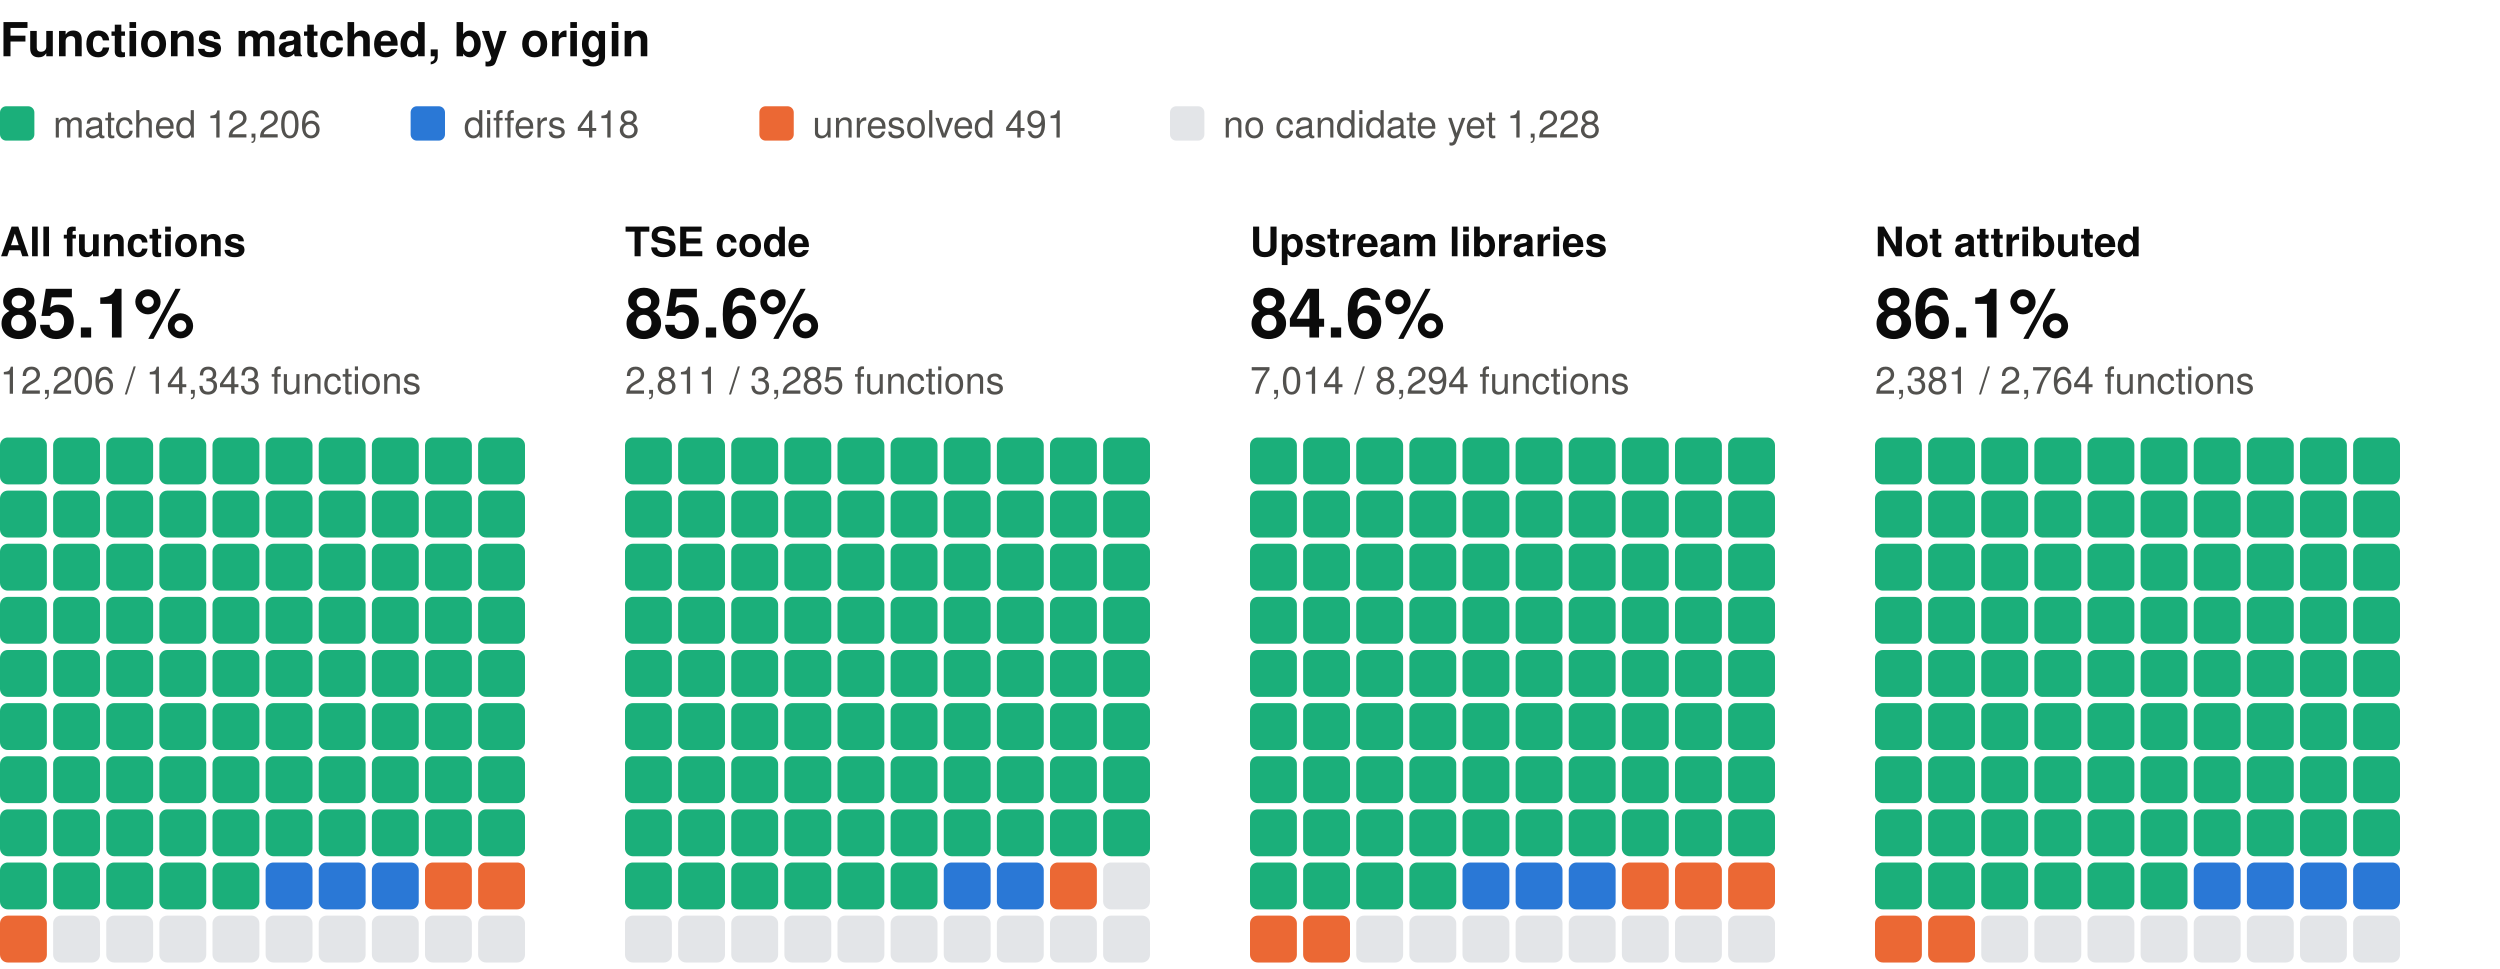
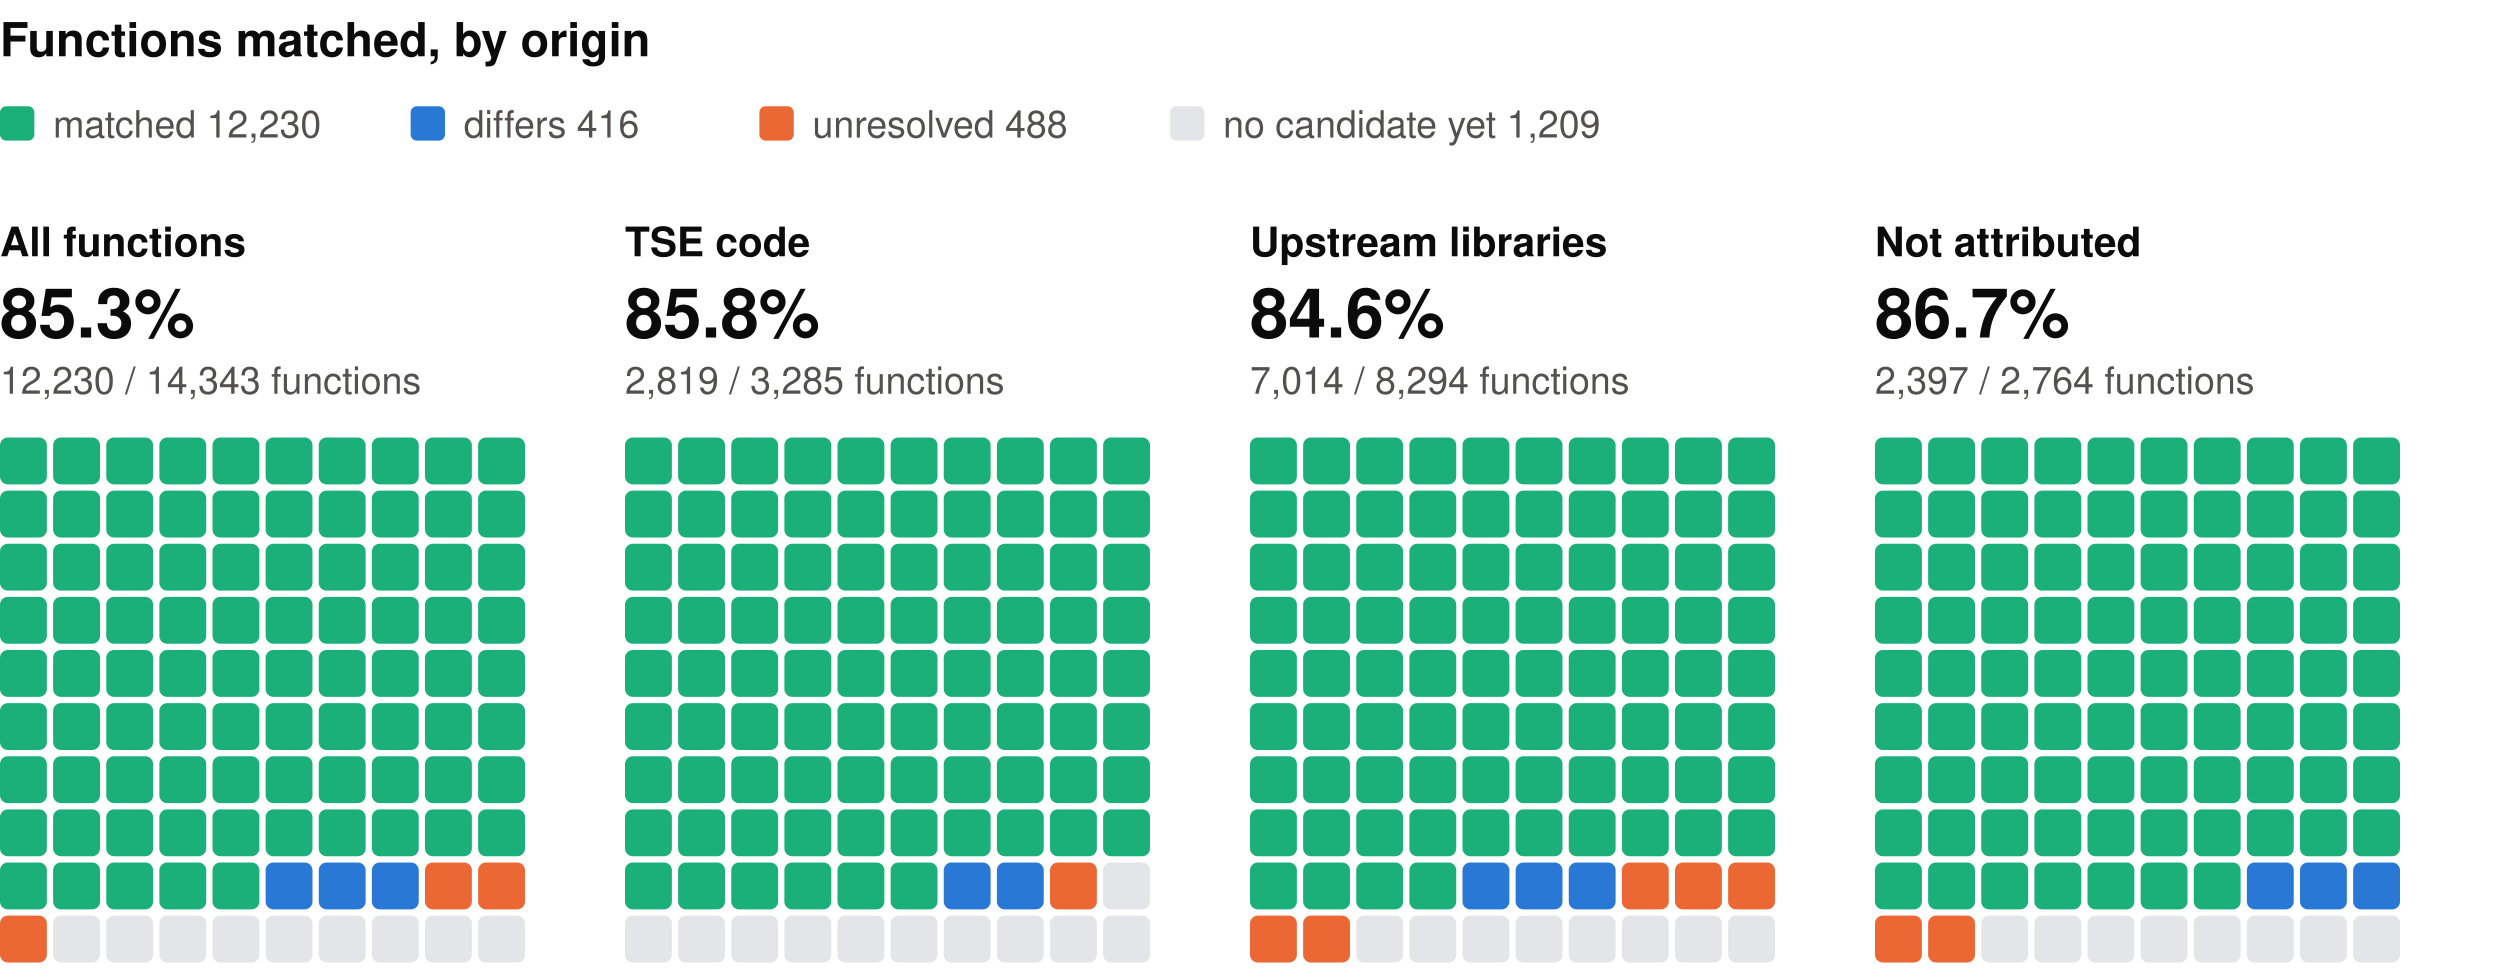
<svg xmlns="http://www.w3.org/2000/svg" width="800" height="310" viewBox="0 0 800 310" role="img" aria-label="Functions matched, by origin: one square per percent, coloured by verdict" font-family="system-ui, -apple-system, 'Segoe UI', Helvetica, Arial, sans-serif">
  <text x="0" y="18" font-size="15" fill="#0b0b0b" font-weight="600">Functions matched, by origin</text>
  <rect x="0" y="34" width="11" height="11" rx="2" fill="#1baf7a" />
-   <text x="17" y="44" font-size="12" fill="#52514e">matched 12,206</text>
+   <text x="17" y="44" font-size="12" fill="#52514e">matched 12,230</text>
  <rect x="131.4" y="34" width="11" height="11" rx="2" fill="#2a78d6" />
-   <text x="148.4" y="44" font-size="12" fill="#52514e">differs 418</text>
+   <text x="148.4" y="44" font-size="12" fill="#52514e">differs 416</text>
  <rect x="243" y="34" width="11" height="11" rx="2" fill="#eb6834" />
-   <text x="260" y="44" font-size="12" fill="#52514e">unresolved 491</text>
+   <text x="260" y="44" font-size="12" fill="#52514e">unresolved 488</text>
  <rect x="374.4" y="34" width="11" height="11" rx="2" fill="#e3e5e8" />
-   <text x="391.4" y="44" font-size="12" fill="#52514e">no candidate yet 1,228</text>
+   <text x="391.4" y="44" font-size="12" fill="#52514e">no candidate yet 1,209</text>
  <text x="0" y="82" font-size="13" fill="#0b0b0b" font-weight="600">All functions</text>
-   <text x="0" y="108" font-size="22" fill="#0b0b0b" font-weight="600">85.1%</text>
-   <text x="0" y="126" font-size="12" fill="#52514e">12,206 / 14,343 functions</text>
+   <text x="0" y="108" font-size="22" fill="#0b0b0b" font-weight="600">85.3%</text>
+   <text x="0" y="126" font-size="12" fill="#52514e">12,230 / 14,343 functions</text>
  <rect x="0" y="140" width="15" height="15" rx="2.5" fill="#1baf7a" />
  <rect x="17" y="140" width="15" height="15" rx="2.5" fill="#1baf7a" />
  <rect x="34" y="140" width="15" height="15" rx="2.5" fill="#1baf7a" />
  <rect x="51" y="140" width="15" height="15" rx="2.5" fill="#1baf7a" />
  <rect x="68" y="140" width="15" height="15" rx="2.5" fill="#1baf7a" />
  <rect x="85" y="140" width="15" height="15" rx="2.5" fill="#1baf7a" />
  <rect x="102" y="140" width="15" height="15" rx="2.5" fill="#1baf7a" />
  <rect x="119" y="140" width="15" height="15" rx="2.5" fill="#1baf7a" />
  <rect x="136" y="140" width="15" height="15" rx="2.5" fill="#1baf7a" />
  <rect x="153" y="140" width="15" height="15" rx="2.5" fill="#1baf7a" />
  <rect x="0" y="157" width="15" height="15" rx="2.5" fill="#1baf7a" />
  <rect x="17" y="157" width="15" height="15" rx="2.5" fill="#1baf7a" />
  <rect x="34" y="157" width="15" height="15" rx="2.5" fill="#1baf7a" />
  <rect x="51" y="157" width="15" height="15" rx="2.5" fill="#1baf7a" />
  <rect x="68" y="157" width="15" height="15" rx="2.5" fill="#1baf7a" />
  <rect x="85" y="157" width="15" height="15" rx="2.5" fill="#1baf7a" />
  <rect x="102" y="157" width="15" height="15" rx="2.5" fill="#1baf7a" />
  <rect x="119" y="157" width="15" height="15" rx="2.5" fill="#1baf7a" />
  <rect x="136" y="157" width="15" height="15" rx="2.5" fill="#1baf7a" />
  <rect x="153" y="157" width="15" height="15" rx="2.5" fill="#1baf7a" />
  <rect x="0" y="174" width="15" height="15" rx="2.5" fill="#1baf7a" />
  <rect x="17" y="174" width="15" height="15" rx="2.5" fill="#1baf7a" />
  <rect x="34" y="174" width="15" height="15" rx="2.5" fill="#1baf7a" />
  <rect x="51" y="174" width="15" height="15" rx="2.5" fill="#1baf7a" />
  <rect x="68" y="174" width="15" height="15" rx="2.5" fill="#1baf7a" />
  <rect x="85" y="174" width="15" height="15" rx="2.5" fill="#1baf7a" />
  <rect x="102" y="174" width="15" height="15" rx="2.5" fill="#1baf7a" />
  <rect x="119" y="174" width="15" height="15" rx="2.5" fill="#1baf7a" />
  <rect x="136" y="174" width="15" height="15" rx="2.5" fill="#1baf7a" />
  <rect x="153" y="174" width="15" height="15" rx="2.5" fill="#1baf7a" />
  <rect x="0" y="191" width="15" height="15" rx="2.5" fill="#1baf7a" />
  <rect x="17" y="191" width="15" height="15" rx="2.5" fill="#1baf7a" />
  <rect x="34" y="191" width="15" height="15" rx="2.5" fill="#1baf7a" />
  <rect x="51" y="191" width="15" height="15" rx="2.5" fill="#1baf7a" />
  <rect x="68" y="191" width="15" height="15" rx="2.5" fill="#1baf7a" />
  <rect x="85" y="191" width="15" height="15" rx="2.5" fill="#1baf7a" />
  <rect x="102" y="191" width="15" height="15" rx="2.5" fill="#1baf7a" />
  <rect x="119" y="191" width="15" height="15" rx="2.5" fill="#1baf7a" />
  <rect x="136" y="191" width="15" height="15" rx="2.5" fill="#1baf7a" />
  <rect x="153" y="191" width="15" height="15" rx="2.5" fill="#1baf7a" />
  <rect x="0" y="208" width="15" height="15" rx="2.5" fill="#1baf7a" />
  <rect x="17" y="208" width="15" height="15" rx="2.5" fill="#1baf7a" />
  <rect x="34" y="208" width="15" height="15" rx="2.5" fill="#1baf7a" />
  <rect x="51" y="208" width="15" height="15" rx="2.5" fill="#1baf7a" />
  <rect x="68" y="208" width="15" height="15" rx="2.5" fill="#1baf7a" />
  <rect x="85" y="208" width="15" height="15" rx="2.5" fill="#1baf7a" />
  <rect x="102" y="208" width="15" height="15" rx="2.5" fill="#1baf7a" />
  <rect x="119" y="208" width="15" height="15" rx="2.5" fill="#1baf7a" />
  <rect x="136" y="208" width="15" height="15" rx="2.5" fill="#1baf7a" />
  <rect x="153" y="208" width="15" height="15" rx="2.5" fill="#1baf7a" />
  <rect x="0" y="225" width="15" height="15" rx="2.5" fill="#1baf7a" />
  <rect x="17" y="225" width="15" height="15" rx="2.5" fill="#1baf7a" />
  <rect x="34" y="225" width="15" height="15" rx="2.5" fill="#1baf7a" />
  <rect x="51" y="225" width="15" height="15" rx="2.5" fill="#1baf7a" />
  <rect x="68" y="225" width="15" height="15" rx="2.5" fill="#1baf7a" />
  <rect x="85" y="225" width="15" height="15" rx="2.5" fill="#1baf7a" />
  <rect x="102" y="225" width="15" height="15" rx="2.5" fill="#1baf7a" />
  <rect x="119" y="225" width="15" height="15" rx="2.5" fill="#1baf7a" />
  <rect x="136" y="225" width="15" height="15" rx="2.5" fill="#1baf7a" />
  <rect x="153" y="225" width="15" height="15" rx="2.5" fill="#1baf7a" />
  <rect x="0" y="242" width="15" height="15" rx="2.5" fill="#1baf7a" />
  <rect x="17" y="242" width="15" height="15" rx="2.5" fill="#1baf7a" />
  <rect x="34" y="242" width="15" height="15" rx="2.5" fill="#1baf7a" />
  <rect x="51" y="242" width="15" height="15" rx="2.5" fill="#1baf7a" />
  <rect x="68" y="242" width="15" height="15" rx="2.5" fill="#1baf7a" />
  <rect x="85" y="242" width="15" height="15" rx="2.5" fill="#1baf7a" />
  <rect x="102" y="242" width="15" height="15" rx="2.5" fill="#1baf7a" />
  <rect x="119" y="242" width="15" height="15" rx="2.5" fill="#1baf7a" />
  <rect x="136" y="242" width="15" height="15" rx="2.5" fill="#1baf7a" />
  <rect x="153" y="242" width="15" height="15" rx="2.5" fill="#1baf7a" />
  <rect x="0" y="259" width="15" height="15" rx="2.5" fill="#1baf7a" />
  <rect x="17" y="259" width="15" height="15" rx="2.5" fill="#1baf7a" />
  <rect x="34" y="259" width="15" height="15" rx="2.5" fill="#1baf7a" />
  <rect x="51" y="259" width="15" height="15" rx="2.5" fill="#1baf7a" />
  <rect x="68" y="259" width="15" height="15" rx="2.5" fill="#1baf7a" />
  <rect x="85" y="259" width="15" height="15" rx="2.5" fill="#1baf7a" />
  <rect x="102" y="259" width="15" height="15" rx="2.5" fill="#1baf7a" />
  <rect x="119" y="259" width="15" height="15" rx="2.5" fill="#1baf7a" />
  <rect x="136" y="259" width="15" height="15" rx="2.5" fill="#1baf7a" />
  <rect x="153" y="259" width="15" height="15" rx="2.5" fill="#1baf7a" />
  <rect x="0" y="276" width="15" height="15" rx="2.5" fill="#1baf7a" />
  <rect x="17" y="276" width="15" height="15" rx="2.5" fill="#1baf7a" />
  <rect x="34" y="276" width="15" height="15" rx="2.5" fill="#1baf7a" />
  <rect x="51" y="276" width="15" height="15" rx="2.5" fill="#1baf7a" />
  <rect x="68" y="276" width="15" height="15" rx="2.5" fill="#1baf7a" />
  <rect x="85" y="276" width="15" height="15" rx="2.5" fill="#2a78d6" />
  <rect x="102" y="276" width="15" height="15" rx="2.5" fill="#2a78d6" />
  <rect x="119" y="276" width="15" height="15" rx="2.5" fill="#2a78d6" />
  <rect x="136" y="276" width="15" height="15" rx="2.5" fill="#eb6834" />
  <rect x="153" y="276" width="15" height="15" rx="2.5" fill="#eb6834" />
  <rect x="0" y="293" width="15" height="15" rx="2.5" fill="#eb6834" />
  <rect x="17" y="293" width="15" height="15" rx="2.5" fill="#e3e5e8" />
  <rect x="34" y="293" width="15" height="15" rx="2.5" fill="#e3e5e8" />
  <rect x="51" y="293" width="15" height="15" rx="2.5" fill="#e3e5e8" />
  <rect x="68" y="293" width="15" height="15" rx="2.5" fill="#e3e5e8" />
  <rect x="85" y="293" width="15" height="15" rx="2.5" fill="#e3e5e8" />
  <rect x="102" y="293" width="15" height="15" rx="2.5" fill="#e3e5e8" />
  <rect x="119" y="293" width="15" height="15" rx="2.5" fill="#e3e5e8" />
  <rect x="136" y="293" width="15" height="15" rx="2.5" fill="#e3e5e8" />
  <rect x="153" y="293" width="15" height="15" rx="2.5" fill="#e3e5e8" />
  <text x="200" y="82" font-size="13" fill="#0b0b0b" font-weight="600">TSE code</text>
-   <text x="200" y="108" font-size="22" fill="#0b0b0b" font-weight="600">85.6%</text>
-   <text x="200" y="126" font-size="12" fill="#52514e">2,811 / 3,285 functions</text>
+   <text x="200" y="108" font-size="22" fill="#0b0b0b" font-weight="600">85.8%</text>
+   <text x="200" y="126" font-size="12" fill="#52514e">2,819 / 3,285 functions</text>
  <rect x="200" y="140" width="15" height="15" rx="2.5" fill="#1baf7a" />
  <rect x="217" y="140" width="15" height="15" rx="2.5" fill="#1baf7a" />
  <rect x="234" y="140" width="15" height="15" rx="2.5" fill="#1baf7a" />
  <rect x="251" y="140" width="15" height="15" rx="2.5" fill="#1baf7a" />
  <rect x="268" y="140" width="15" height="15" rx="2.5" fill="#1baf7a" />
  <rect x="285" y="140" width="15" height="15" rx="2.5" fill="#1baf7a" />
  <rect x="302" y="140" width="15" height="15" rx="2.5" fill="#1baf7a" />
  <rect x="319" y="140" width="15" height="15" rx="2.5" fill="#1baf7a" />
  <rect x="336" y="140" width="15" height="15" rx="2.5" fill="#1baf7a" />
  <rect x="353" y="140" width="15" height="15" rx="2.5" fill="#1baf7a" />
  <rect x="200" y="157" width="15" height="15" rx="2.5" fill="#1baf7a" />
  <rect x="217" y="157" width="15" height="15" rx="2.5" fill="#1baf7a" />
  <rect x="234" y="157" width="15" height="15" rx="2.5" fill="#1baf7a" />
  <rect x="251" y="157" width="15" height="15" rx="2.5" fill="#1baf7a" />
  <rect x="268" y="157" width="15" height="15" rx="2.5" fill="#1baf7a" />
  <rect x="285" y="157" width="15" height="15" rx="2.5" fill="#1baf7a" />
  <rect x="302" y="157" width="15" height="15" rx="2.5" fill="#1baf7a" />
  <rect x="319" y="157" width="15" height="15" rx="2.5" fill="#1baf7a" />
  <rect x="336" y="157" width="15" height="15" rx="2.5" fill="#1baf7a" />
  <rect x="353" y="157" width="15" height="15" rx="2.5" fill="#1baf7a" />
  <rect x="200" y="174" width="15" height="15" rx="2.5" fill="#1baf7a" />
  <rect x="217" y="174" width="15" height="15" rx="2.5" fill="#1baf7a" />
  <rect x="234" y="174" width="15" height="15" rx="2.5" fill="#1baf7a" />
  <rect x="251" y="174" width="15" height="15" rx="2.5" fill="#1baf7a" />
  <rect x="268" y="174" width="15" height="15" rx="2.5" fill="#1baf7a" />
  <rect x="285" y="174" width="15" height="15" rx="2.5" fill="#1baf7a" />
  <rect x="302" y="174" width="15" height="15" rx="2.5" fill="#1baf7a" />
  <rect x="319" y="174" width="15" height="15" rx="2.5" fill="#1baf7a" />
  <rect x="336" y="174" width="15" height="15" rx="2.5" fill="#1baf7a" />
  <rect x="353" y="174" width="15" height="15" rx="2.5" fill="#1baf7a" />
  <rect x="200" y="191" width="15" height="15" rx="2.5" fill="#1baf7a" />
  <rect x="217" y="191" width="15" height="15" rx="2.5" fill="#1baf7a" />
  <rect x="234" y="191" width="15" height="15" rx="2.5" fill="#1baf7a" />
  <rect x="251" y="191" width="15" height="15" rx="2.5" fill="#1baf7a" />
  <rect x="268" y="191" width="15" height="15" rx="2.5" fill="#1baf7a" />
  <rect x="285" y="191" width="15" height="15" rx="2.5" fill="#1baf7a" />
  <rect x="302" y="191" width="15" height="15" rx="2.5" fill="#1baf7a" />
  <rect x="319" y="191" width="15" height="15" rx="2.5" fill="#1baf7a" />
  <rect x="336" y="191" width="15" height="15" rx="2.5" fill="#1baf7a" />
  <rect x="353" y="191" width="15" height="15" rx="2.5" fill="#1baf7a" />
  <rect x="200" y="208" width="15" height="15" rx="2.5" fill="#1baf7a" />
  <rect x="217" y="208" width="15" height="15" rx="2.5" fill="#1baf7a" />
  <rect x="234" y="208" width="15" height="15" rx="2.5" fill="#1baf7a" />
  <rect x="251" y="208" width="15" height="15" rx="2.5" fill="#1baf7a" />
  <rect x="268" y="208" width="15" height="15" rx="2.5" fill="#1baf7a" />
  <rect x="285" y="208" width="15" height="15" rx="2.5" fill="#1baf7a" />
  <rect x="302" y="208" width="15" height="15" rx="2.5" fill="#1baf7a" />
  <rect x="319" y="208" width="15" height="15" rx="2.5" fill="#1baf7a" />
  <rect x="336" y="208" width="15" height="15" rx="2.5" fill="#1baf7a" />
  <rect x="353" y="208" width="15" height="15" rx="2.5" fill="#1baf7a" />
  <rect x="200" y="225" width="15" height="15" rx="2.5" fill="#1baf7a" />
  <rect x="217" y="225" width="15" height="15" rx="2.5" fill="#1baf7a" />
  <rect x="234" y="225" width="15" height="15" rx="2.5" fill="#1baf7a" />
  <rect x="251" y="225" width="15" height="15" rx="2.5" fill="#1baf7a" />
  <rect x="268" y="225" width="15" height="15" rx="2.5" fill="#1baf7a" />
  <rect x="285" y="225" width="15" height="15" rx="2.5" fill="#1baf7a" />
  <rect x="302" y="225" width="15" height="15" rx="2.5" fill="#1baf7a" />
  <rect x="319" y="225" width="15" height="15" rx="2.5" fill="#1baf7a" />
  <rect x="336" y="225" width="15" height="15" rx="2.5" fill="#1baf7a" />
  <rect x="353" y="225" width="15" height="15" rx="2.5" fill="#1baf7a" />
  <rect x="200" y="242" width="15" height="15" rx="2.5" fill="#1baf7a" />
  <rect x="217" y="242" width="15" height="15" rx="2.5" fill="#1baf7a" />
  <rect x="234" y="242" width="15" height="15" rx="2.5" fill="#1baf7a" />
  <rect x="251" y="242" width="15" height="15" rx="2.5" fill="#1baf7a" />
  <rect x="268" y="242" width="15" height="15" rx="2.5" fill="#1baf7a" />
  <rect x="285" y="242" width="15" height="15" rx="2.5" fill="#1baf7a" />
  <rect x="302" y="242" width="15" height="15" rx="2.5" fill="#1baf7a" />
  <rect x="319" y="242" width="15" height="15" rx="2.5" fill="#1baf7a" />
  <rect x="336" y="242" width="15" height="15" rx="2.5" fill="#1baf7a" />
  <rect x="353" y="242" width="15" height="15" rx="2.5" fill="#1baf7a" />
  <rect x="200" y="259" width="15" height="15" rx="2.5" fill="#1baf7a" />
  <rect x="217" y="259" width="15" height="15" rx="2.5" fill="#1baf7a" />
  <rect x="234" y="259" width="15" height="15" rx="2.5" fill="#1baf7a" />
  <rect x="251" y="259" width="15" height="15" rx="2.5" fill="#1baf7a" />
  <rect x="268" y="259" width="15" height="15" rx="2.5" fill="#1baf7a" />
  <rect x="285" y="259" width="15" height="15" rx="2.5" fill="#1baf7a" />
  <rect x="302" y="259" width="15" height="15" rx="2.5" fill="#1baf7a" />
  <rect x="319" y="259" width="15" height="15" rx="2.5" fill="#1baf7a" />
  <rect x="336" y="259" width="15" height="15" rx="2.5" fill="#1baf7a" />
  <rect x="353" y="259" width="15" height="15" rx="2.5" fill="#1baf7a" />
  <rect x="200" y="276" width="15" height="15" rx="2.5" fill="#1baf7a" />
  <rect x="217" y="276" width="15" height="15" rx="2.5" fill="#1baf7a" />
  <rect x="234" y="276" width="15" height="15" rx="2.5" fill="#1baf7a" />
  <rect x="251" y="276" width="15" height="15" rx="2.5" fill="#1baf7a" />
  <rect x="268" y="276" width="15" height="15" rx="2.5" fill="#1baf7a" />
  <rect x="285" y="276" width="15" height="15" rx="2.5" fill="#1baf7a" />
  <rect x="302" y="276" width="15" height="15" rx="2.5" fill="#2a78d6" />
  <rect x="319" y="276" width="15" height="15" rx="2.5" fill="#2a78d6" />
  <rect x="336" y="276" width="15" height="15" rx="2.5" fill="#eb6834" />
  <rect x="353" y="276" width="15" height="15" rx="2.5" fill="#e3e5e8" />
  <rect x="200" y="293" width="15" height="15" rx="2.5" fill="#e3e5e8" />
  <rect x="217" y="293" width="15" height="15" rx="2.5" fill="#e3e5e8" />
  <rect x="234" y="293" width="15" height="15" rx="2.5" fill="#e3e5e8" />
  <rect x="251" y="293" width="15" height="15" rx="2.5" fill="#e3e5e8" />
  <rect x="268" y="293" width="15" height="15" rx="2.5" fill="#e3e5e8" />
  <rect x="285" y="293" width="15" height="15" rx="2.5" fill="#e3e5e8" />
  <rect x="302" y="293" width="15" height="15" rx="2.5" fill="#e3e5e8" />
  <rect x="319" y="293" width="15" height="15" rx="2.5" fill="#e3e5e8" />
  <rect x="336" y="293" width="15" height="15" rx="2.5" fill="#e3e5e8" />
  <rect x="353" y="293" width="15" height="15" rx="2.5" fill="#e3e5e8" />
  <text x="400" y="82" font-size="13" fill="#0b0b0b" font-weight="600">Upstream libraries</text>
  <text x="400" y="108" font-size="22" fill="#0b0b0b" font-weight="600">84.6%</text>
  <text x="400" y="126" font-size="12" fill="#52514e">7,014 / 8,294 functions</text>
  <rect x="400" y="140" width="15" height="15" rx="2.5" fill="#1baf7a" />
  <rect x="417" y="140" width="15" height="15" rx="2.5" fill="#1baf7a" />
  <rect x="434" y="140" width="15" height="15" rx="2.5" fill="#1baf7a" />
  <rect x="451" y="140" width="15" height="15" rx="2.5" fill="#1baf7a" />
  <rect x="468" y="140" width="15" height="15" rx="2.5" fill="#1baf7a" />
  <rect x="485" y="140" width="15" height="15" rx="2.5" fill="#1baf7a" />
  <rect x="502" y="140" width="15" height="15" rx="2.5" fill="#1baf7a" />
  <rect x="519" y="140" width="15" height="15" rx="2.5" fill="#1baf7a" />
  <rect x="536" y="140" width="15" height="15" rx="2.5" fill="#1baf7a" />
  <rect x="553" y="140" width="15" height="15" rx="2.5" fill="#1baf7a" />
  <rect x="400" y="157" width="15" height="15" rx="2.5" fill="#1baf7a" />
  <rect x="417" y="157" width="15" height="15" rx="2.5" fill="#1baf7a" />
  <rect x="434" y="157" width="15" height="15" rx="2.5" fill="#1baf7a" />
  <rect x="451" y="157" width="15" height="15" rx="2.5" fill="#1baf7a" />
  <rect x="468" y="157" width="15" height="15" rx="2.5" fill="#1baf7a" />
  <rect x="485" y="157" width="15" height="15" rx="2.5" fill="#1baf7a" />
  <rect x="502" y="157" width="15" height="15" rx="2.5" fill="#1baf7a" />
  <rect x="519" y="157" width="15" height="15" rx="2.5" fill="#1baf7a" />
  <rect x="536" y="157" width="15" height="15" rx="2.5" fill="#1baf7a" />
  <rect x="553" y="157" width="15" height="15" rx="2.5" fill="#1baf7a" />
  <rect x="400" y="174" width="15" height="15" rx="2.5" fill="#1baf7a" />
  <rect x="417" y="174" width="15" height="15" rx="2.5" fill="#1baf7a" />
  <rect x="434" y="174" width="15" height="15" rx="2.5" fill="#1baf7a" />
  <rect x="451" y="174" width="15" height="15" rx="2.5" fill="#1baf7a" />
  <rect x="468" y="174" width="15" height="15" rx="2.5" fill="#1baf7a" />
  <rect x="485" y="174" width="15" height="15" rx="2.5" fill="#1baf7a" />
  <rect x="502" y="174" width="15" height="15" rx="2.5" fill="#1baf7a" />
  <rect x="519" y="174" width="15" height="15" rx="2.5" fill="#1baf7a" />
  <rect x="536" y="174" width="15" height="15" rx="2.5" fill="#1baf7a" />
  <rect x="553" y="174" width="15" height="15" rx="2.5" fill="#1baf7a" />
  <rect x="400" y="191" width="15" height="15" rx="2.5" fill="#1baf7a" />
  <rect x="417" y="191" width="15" height="15" rx="2.5" fill="#1baf7a" />
  <rect x="434" y="191" width="15" height="15" rx="2.5" fill="#1baf7a" />
  <rect x="451" y="191" width="15" height="15" rx="2.5" fill="#1baf7a" />
  <rect x="468" y="191" width="15" height="15" rx="2.5" fill="#1baf7a" />
  <rect x="485" y="191" width="15" height="15" rx="2.5" fill="#1baf7a" />
  <rect x="502" y="191" width="15" height="15" rx="2.5" fill="#1baf7a" />
  <rect x="519" y="191" width="15" height="15" rx="2.5" fill="#1baf7a" />
  <rect x="536" y="191" width="15" height="15" rx="2.5" fill="#1baf7a" />
  <rect x="553" y="191" width="15" height="15" rx="2.5" fill="#1baf7a" />
  <rect x="400" y="208" width="15" height="15" rx="2.5" fill="#1baf7a" />
  <rect x="417" y="208" width="15" height="15" rx="2.5" fill="#1baf7a" />
  <rect x="434" y="208" width="15" height="15" rx="2.5" fill="#1baf7a" />
  <rect x="451" y="208" width="15" height="15" rx="2.5" fill="#1baf7a" />
  <rect x="468" y="208" width="15" height="15" rx="2.5" fill="#1baf7a" />
  <rect x="485" y="208" width="15" height="15" rx="2.5" fill="#1baf7a" />
  <rect x="502" y="208" width="15" height="15" rx="2.5" fill="#1baf7a" />
  <rect x="519" y="208" width="15" height="15" rx="2.5" fill="#1baf7a" />
  <rect x="536" y="208" width="15" height="15" rx="2.5" fill="#1baf7a" />
  <rect x="553" y="208" width="15" height="15" rx="2.5" fill="#1baf7a" />
  <rect x="400" y="225" width="15" height="15" rx="2.5" fill="#1baf7a" />
  <rect x="417" y="225" width="15" height="15" rx="2.5" fill="#1baf7a" />
  <rect x="434" y="225" width="15" height="15" rx="2.5" fill="#1baf7a" />
  <rect x="451" y="225" width="15" height="15" rx="2.5" fill="#1baf7a" />
  <rect x="468" y="225" width="15" height="15" rx="2.5" fill="#1baf7a" />
  <rect x="485" y="225" width="15" height="15" rx="2.5" fill="#1baf7a" />
  <rect x="502" y="225" width="15" height="15" rx="2.5" fill="#1baf7a" />
  <rect x="519" y="225" width="15" height="15" rx="2.5" fill="#1baf7a" />
  <rect x="536" y="225" width="15" height="15" rx="2.5" fill="#1baf7a" />
  <rect x="553" y="225" width="15" height="15" rx="2.5" fill="#1baf7a" />
  <rect x="400" y="242" width="15" height="15" rx="2.5" fill="#1baf7a" />
  <rect x="417" y="242" width="15" height="15" rx="2.5" fill="#1baf7a" />
  <rect x="434" y="242" width="15" height="15" rx="2.5" fill="#1baf7a" />
  <rect x="451" y="242" width="15" height="15" rx="2.5" fill="#1baf7a" />
  <rect x="468" y="242" width="15" height="15" rx="2.5" fill="#1baf7a" />
  <rect x="485" y="242" width="15" height="15" rx="2.5" fill="#1baf7a" />
  <rect x="502" y="242" width="15" height="15" rx="2.5" fill="#1baf7a" />
  <rect x="519" y="242" width="15" height="15" rx="2.5" fill="#1baf7a" />
  <rect x="536" y="242" width="15" height="15" rx="2.5" fill="#1baf7a" />
  <rect x="553" y="242" width="15" height="15" rx="2.5" fill="#1baf7a" />
  <rect x="400" y="259" width="15" height="15" rx="2.5" fill="#1baf7a" />
  <rect x="417" y="259" width="15" height="15" rx="2.5" fill="#1baf7a" />
  <rect x="434" y="259" width="15" height="15" rx="2.5" fill="#1baf7a" />
  <rect x="451" y="259" width="15" height="15" rx="2.5" fill="#1baf7a" />
  <rect x="468" y="259" width="15" height="15" rx="2.5" fill="#1baf7a" />
  <rect x="485" y="259" width="15" height="15" rx="2.5" fill="#1baf7a" />
  <rect x="502" y="259" width="15" height="15" rx="2.5" fill="#1baf7a" />
  <rect x="519" y="259" width="15" height="15" rx="2.5" fill="#1baf7a" />
  <rect x="536" y="259" width="15" height="15" rx="2.5" fill="#1baf7a" />
  <rect x="553" y="259" width="15" height="15" rx="2.5" fill="#1baf7a" />
  <rect x="400" y="276" width="15" height="15" rx="2.5" fill="#1baf7a" />
  <rect x="417" y="276" width="15" height="15" rx="2.5" fill="#1baf7a" />
  <rect x="434" y="276" width="15" height="15" rx="2.5" fill="#1baf7a" />
  <rect x="451" y="276" width="15" height="15" rx="2.5" fill="#1baf7a" />
  <rect x="468" y="276" width="15" height="15" rx="2.5" fill="#2a78d6" />
  <rect x="485" y="276" width="15" height="15" rx="2.5" fill="#2a78d6" />
  <rect x="502" y="276" width="15" height="15" rx="2.5" fill="#2a78d6" />
  <rect x="519" y="276" width="15" height="15" rx="2.5" fill="#eb6834" />
  <rect x="536" y="276" width="15" height="15" rx="2.5" fill="#eb6834" />
  <rect x="553" y="276" width="15" height="15" rx="2.5" fill="#eb6834" />
  <rect x="400" y="293" width="15" height="15" rx="2.5" fill="#eb6834" />
  <rect x="417" y="293" width="15" height="15" rx="2.5" fill="#eb6834" />
  <rect x="434" y="293" width="15" height="15" rx="2.5" fill="#e3e5e8" />
  <rect x="451" y="293" width="15" height="15" rx="2.5" fill="#e3e5e8" />
  <rect x="468" y="293" width="15" height="15" rx="2.5" fill="#e3e5e8" />
  <rect x="485" y="293" width="15" height="15" rx="2.5" fill="#e3e5e8" />
  <rect x="502" y="293" width="15" height="15" rx="2.5" fill="#e3e5e8" />
  <rect x="519" y="293" width="15" height="15" rx="2.5" fill="#e3e5e8" />
  <rect x="536" y="293" width="15" height="15" rx="2.5" fill="#e3e5e8" />
  <rect x="553" y="293" width="15" height="15" rx="2.5" fill="#e3e5e8" />
  <text x="600" y="82" font-size="13" fill="#0b0b0b" font-weight="600">Not attributed</text>
-   <text x="600" y="108" font-size="22" fill="#0b0b0b" font-weight="600">86.1%</text>
-   <text x="600" y="126" font-size="12" fill="#52514e">2,381 / 2,764 functions</text>
+   <text x="600" y="108" font-size="22" fill="#0b0b0b" font-weight="600">86.7%</text>
+   <text x="600" y="126" font-size="12" fill="#52514e">2,397 / 2,764 functions</text>
  <rect x="600" y="140" width="15" height="15" rx="2.5" fill="#1baf7a" />
  <rect x="617" y="140" width="15" height="15" rx="2.5" fill="#1baf7a" />
  <rect x="634" y="140" width="15" height="15" rx="2.5" fill="#1baf7a" />
  <rect x="651" y="140" width="15" height="15" rx="2.5" fill="#1baf7a" />
  <rect x="668" y="140" width="15" height="15" rx="2.5" fill="#1baf7a" />
  <rect x="685" y="140" width="15" height="15" rx="2.5" fill="#1baf7a" />
  <rect x="702" y="140" width="15" height="15" rx="2.5" fill="#1baf7a" />
  <rect x="719" y="140" width="15" height="15" rx="2.5" fill="#1baf7a" />
  <rect x="736" y="140" width="15" height="15" rx="2.5" fill="#1baf7a" />
  <rect x="753" y="140" width="15" height="15" rx="2.5" fill="#1baf7a" />
  <rect x="600" y="157" width="15" height="15" rx="2.5" fill="#1baf7a" />
  <rect x="617" y="157" width="15" height="15" rx="2.5" fill="#1baf7a" />
  <rect x="634" y="157" width="15" height="15" rx="2.5" fill="#1baf7a" />
  <rect x="651" y="157" width="15" height="15" rx="2.5" fill="#1baf7a" />
  <rect x="668" y="157" width="15" height="15" rx="2.5" fill="#1baf7a" />
  <rect x="685" y="157" width="15" height="15" rx="2.5" fill="#1baf7a" />
  <rect x="702" y="157" width="15" height="15" rx="2.5" fill="#1baf7a" />
  <rect x="719" y="157" width="15" height="15" rx="2.5" fill="#1baf7a" />
  <rect x="736" y="157" width="15" height="15" rx="2.5" fill="#1baf7a" />
  <rect x="753" y="157" width="15" height="15" rx="2.5" fill="#1baf7a" />
  <rect x="600" y="174" width="15" height="15" rx="2.5" fill="#1baf7a" />
  <rect x="617" y="174" width="15" height="15" rx="2.5" fill="#1baf7a" />
  <rect x="634" y="174" width="15" height="15" rx="2.5" fill="#1baf7a" />
  <rect x="651" y="174" width="15" height="15" rx="2.5" fill="#1baf7a" />
  <rect x="668" y="174" width="15" height="15" rx="2.5" fill="#1baf7a" />
  <rect x="685" y="174" width="15" height="15" rx="2.5" fill="#1baf7a" />
  <rect x="702" y="174" width="15" height="15" rx="2.5" fill="#1baf7a" />
  <rect x="719" y="174" width="15" height="15" rx="2.5" fill="#1baf7a" />
  <rect x="736" y="174" width="15" height="15" rx="2.5" fill="#1baf7a" />
  <rect x="753" y="174" width="15" height="15" rx="2.5" fill="#1baf7a" />
  <rect x="600" y="191" width="15" height="15" rx="2.5" fill="#1baf7a" />
  <rect x="617" y="191" width="15" height="15" rx="2.5" fill="#1baf7a" />
  <rect x="634" y="191" width="15" height="15" rx="2.5" fill="#1baf7a" />
  <rect x="651" y="191" width="15" height="15" rx="2.5" fill="#1baf7a" />
  <rect x="668" y="191" width="15" height="15" rx="2.5" fill="#1baf7a" />
  <rect x="685" y="191" width="15" height="15" rx="2.5" fill="#1baf7a" />
  <rect x="702" y="191" width="15" height="15" rx="2.5" fill="#1baf7a" />
  <rect x="719" y="191" width="15" height="15" rx="2.5" fill="#1baf7a" />
  <rect x="736" y="191" width="15" height="15" rx="2.5" fill="#1baf7a" />
  <rect x="753" y="191" width="15" height="15" rx="2.5" fill="#1baf7a" />
  <rect x="600" y="208" width="15" height="15" rx="2.5" fill="#1baf7a" />
  <rect x="617" y="208" width="15" height="15" rx="2.5" fill="#1baf7a" />
  <rect x="634" y="208" width="15" height="15" rx="2.5" fill="#1baf7a" />
  <rect x="651" y="208" width="15" height="15" rx="2.5" fill="#1baf7a" />
  <rect x="668" y="208" width="15" height="15" rx="2.5" fill="#1baf7a" />
  <rect x="685" y="208" width="15" height="15" rx="2.5" fill="#1baf7a" />
  <rect x="702" y="208" width="15" height="15" rx="2.5" fill="#1baf7a" />
  <rect x="719" y="208" width="15" height="15" rx="2.5" fill="#1baf7a" />
  <rect x="736" y="208" width="15" height="15" rx="2.5" fill="#1baf7a" />
  <rect x="753" y="208" width="15" height="15" rx="2.5" fill="#1baf7a" />
  <rect x="600" y="225" width="15" height="15" rx="2.5" fill="#1baf7a" />
  <rect x="617" y="225" width="15" height="15" rx="2.5" fill="#1baf7a" />
  <rect x="634" y="225" width="15" height="15" rx="2.5" fill="#1baf7a" />
  <rect x="651" y="225" width="15" height="15" rx="2.5" fill="#1baf7a" />
  <rect x="668" y="225" width="15" height="15" rx="2.5" fill="#1baf7a" />
  <rect x="685" y="225" width="15" height="15" rx="2.5" fill="#1baf7a" />
  <rect x="702" y="225" width="15" height="15" rx="2.5" fill="#1baf7a" />
  <rect x="719" y="225" width="15" height="15" rx="2.5" fill="#1baf7a" />
  <rect x="736" y="225" width="15" height="15" rx="2.5" fill="#1baf7a" />
  <rect x="753" y="225" width="15" height="15" rx="2.5" fill="#1baf7a" />
  <rect x="600" y="242" width="15" height="15" rx="2.5" fill="#1baf7a" />
  <rect x="617" y="242" width="15" height="15" rx="2.5" fill="#1baf7a" />
  <rect x="634" y="242" width="15" height="15" rx="2.5" fill="#1baf7a" />
  <rect x="651" y="242" width="15" height="15" rx="2.5" fill="#1baf7a" />
  <rect x="668" y="242" width="15" height="15" rx="2.5" fill="#1baf7a" />
  <rect x="685" y="242" width="15" height="15" rx="2.5" fill="#1baf7a" />
  <rect x="702" y="242" width="15" height="15" rx="2.5" fill="#1baf7a" />
  <rect x="719" y="242" width="15" height="15" rx="2.5" fill="#1baf7a" />
  <rect x="736" y="242" width="15" height="15" rx="2.5" fill="#1baf7a" />
  <rect x="753" y="242" width="15" height="15" rx="2.5" fill="#1baf7a" />
  <rect x="600" y="259" width="15" height="15" rx="2.5" fill="#1baf7a" />
  <rect x="617" y="259" width="15" height="15" rx="2.5" fill="#1baf7a" />
  <rect x="634" y="259" width="15" height="15" rx="2.5" fill="#1baf7a" />
  <rect x="651" y="259" width="15" height="15" rx="2.5" fill="#1baf7a" />
  <rect x="668" y="259" width="15" height="15" rx="2.5" fill="#1baf7a" />
  <rect x="685" y="259" width="15" height="15" rx="2.5" fill="#1baf7a" />
  <rect x="702" y="259" width="15" height="15" rx="2.5" fill="#1baf7a" />
  <rect x="719" y="259" width="15" height="15" rx="2.5" fill="#1baf7a" />
  <rect x="736" y="259" width="15" height="15" rx="2.5" fill="#1baf7a" />
  <rect x="753" y="259" width="15" height="15" rx="2.5" fill="#1baf7a" />
  <rect x="600" y="276" width="15" height="15" rx="2.5" fill="#1baf7a" />
  <rect x="617" y="276" width="15" height="15" rx="2.5" fill="#1baf7a" />
  <rect x="634" y="276" width="15" height="15" rx="2.5" fill="#1baf7a" />
  <rect x="651" y="276" width="15" height="15" rx="2.5" fill="#1baf7a" />
  <rect x="668" y="276" width="15" height="15" rx="2.5" fill="#1baf7a" />
  <rect x="685" y="276" width="15" height="15" rx="2.5" fill="#1baf7a" />
-   <rect x="702" y="276" width="15" height="15" rx="2.5" fill="#2a78d6" />
+   <rect x="702" y="276" width="15" height="15" rx="2.5" fill="#1baf7a" />
  <rect x="719" y="276" width="15" height="15" rx="2.5" fill="#2a78d6" />
  <rect x="736" y="276" width="15" height="15" rx="2.5" fill="#2a78d6" />
  <rect x="753" y="276" width="15" height="15" rx="2.5" fill="#2a78d6" />
  <rect x="600" y="293" width="15" height="15" rx="2.5" fill="#eb6834" />
  <rect x="617" y="293" width="15" height="15" rx="2.5" fill="#eb6834" />
  <rect x="634" y="293" width="15" height="15" rx="2.5" fill="#e3e5e8" />
  <rect x="651" y="293" width="15" height="15" rx="2.5" fill="#e3e5e8" />
  <rect x="668" y="293" width="15" height="15" rx="2.5" fill="#e3e5e8" />
  <rect x="685" y="293" width="15" height="15" rx="2.5" fill="#e3e5e8" />
  <rect x="702" y="293" width="15" height="15" rx="2.5" fill="#e3e5e8" />
  <rect x="719" y="293" width="15" height="15" rx="2.5" fill="#e3e5e8" />
  <rect x="736" y="293" width="15" height="15" rx="2.5" fill="#e3e5e8" />
  <rect x="753" y="293" width="15" height="15" rx="2.5" fill="#e3e5e8" />
</svg>
